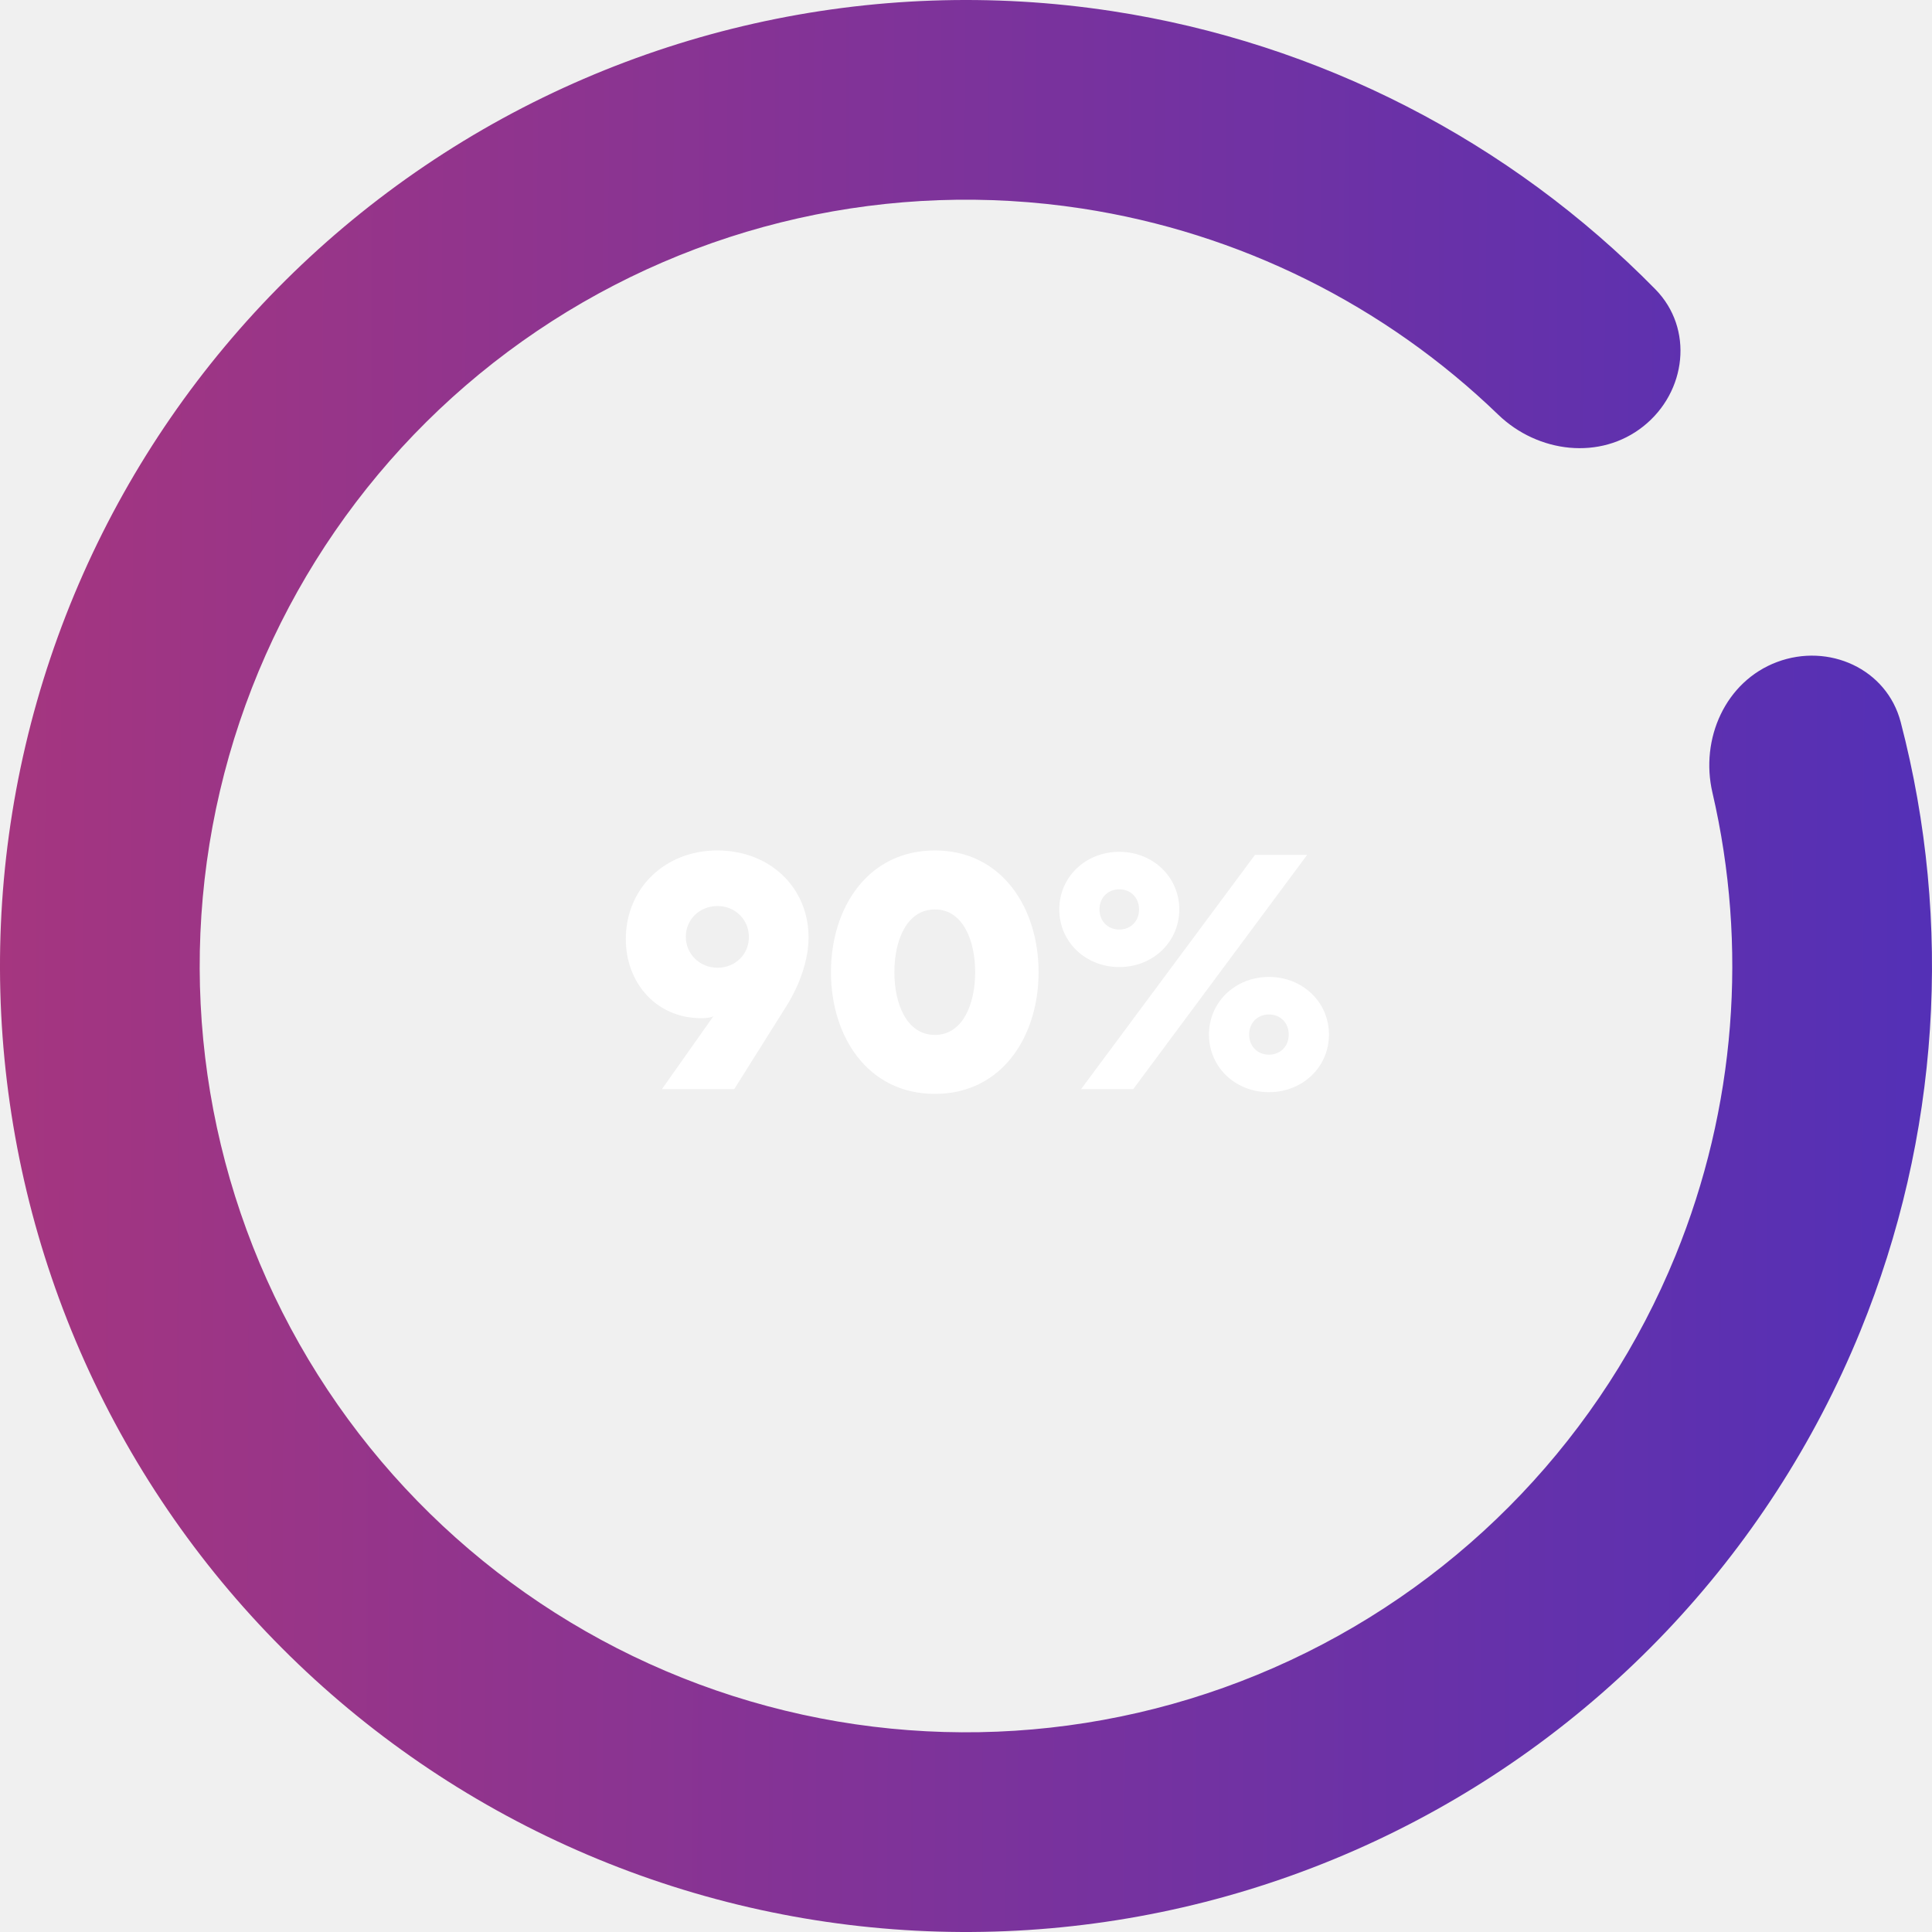
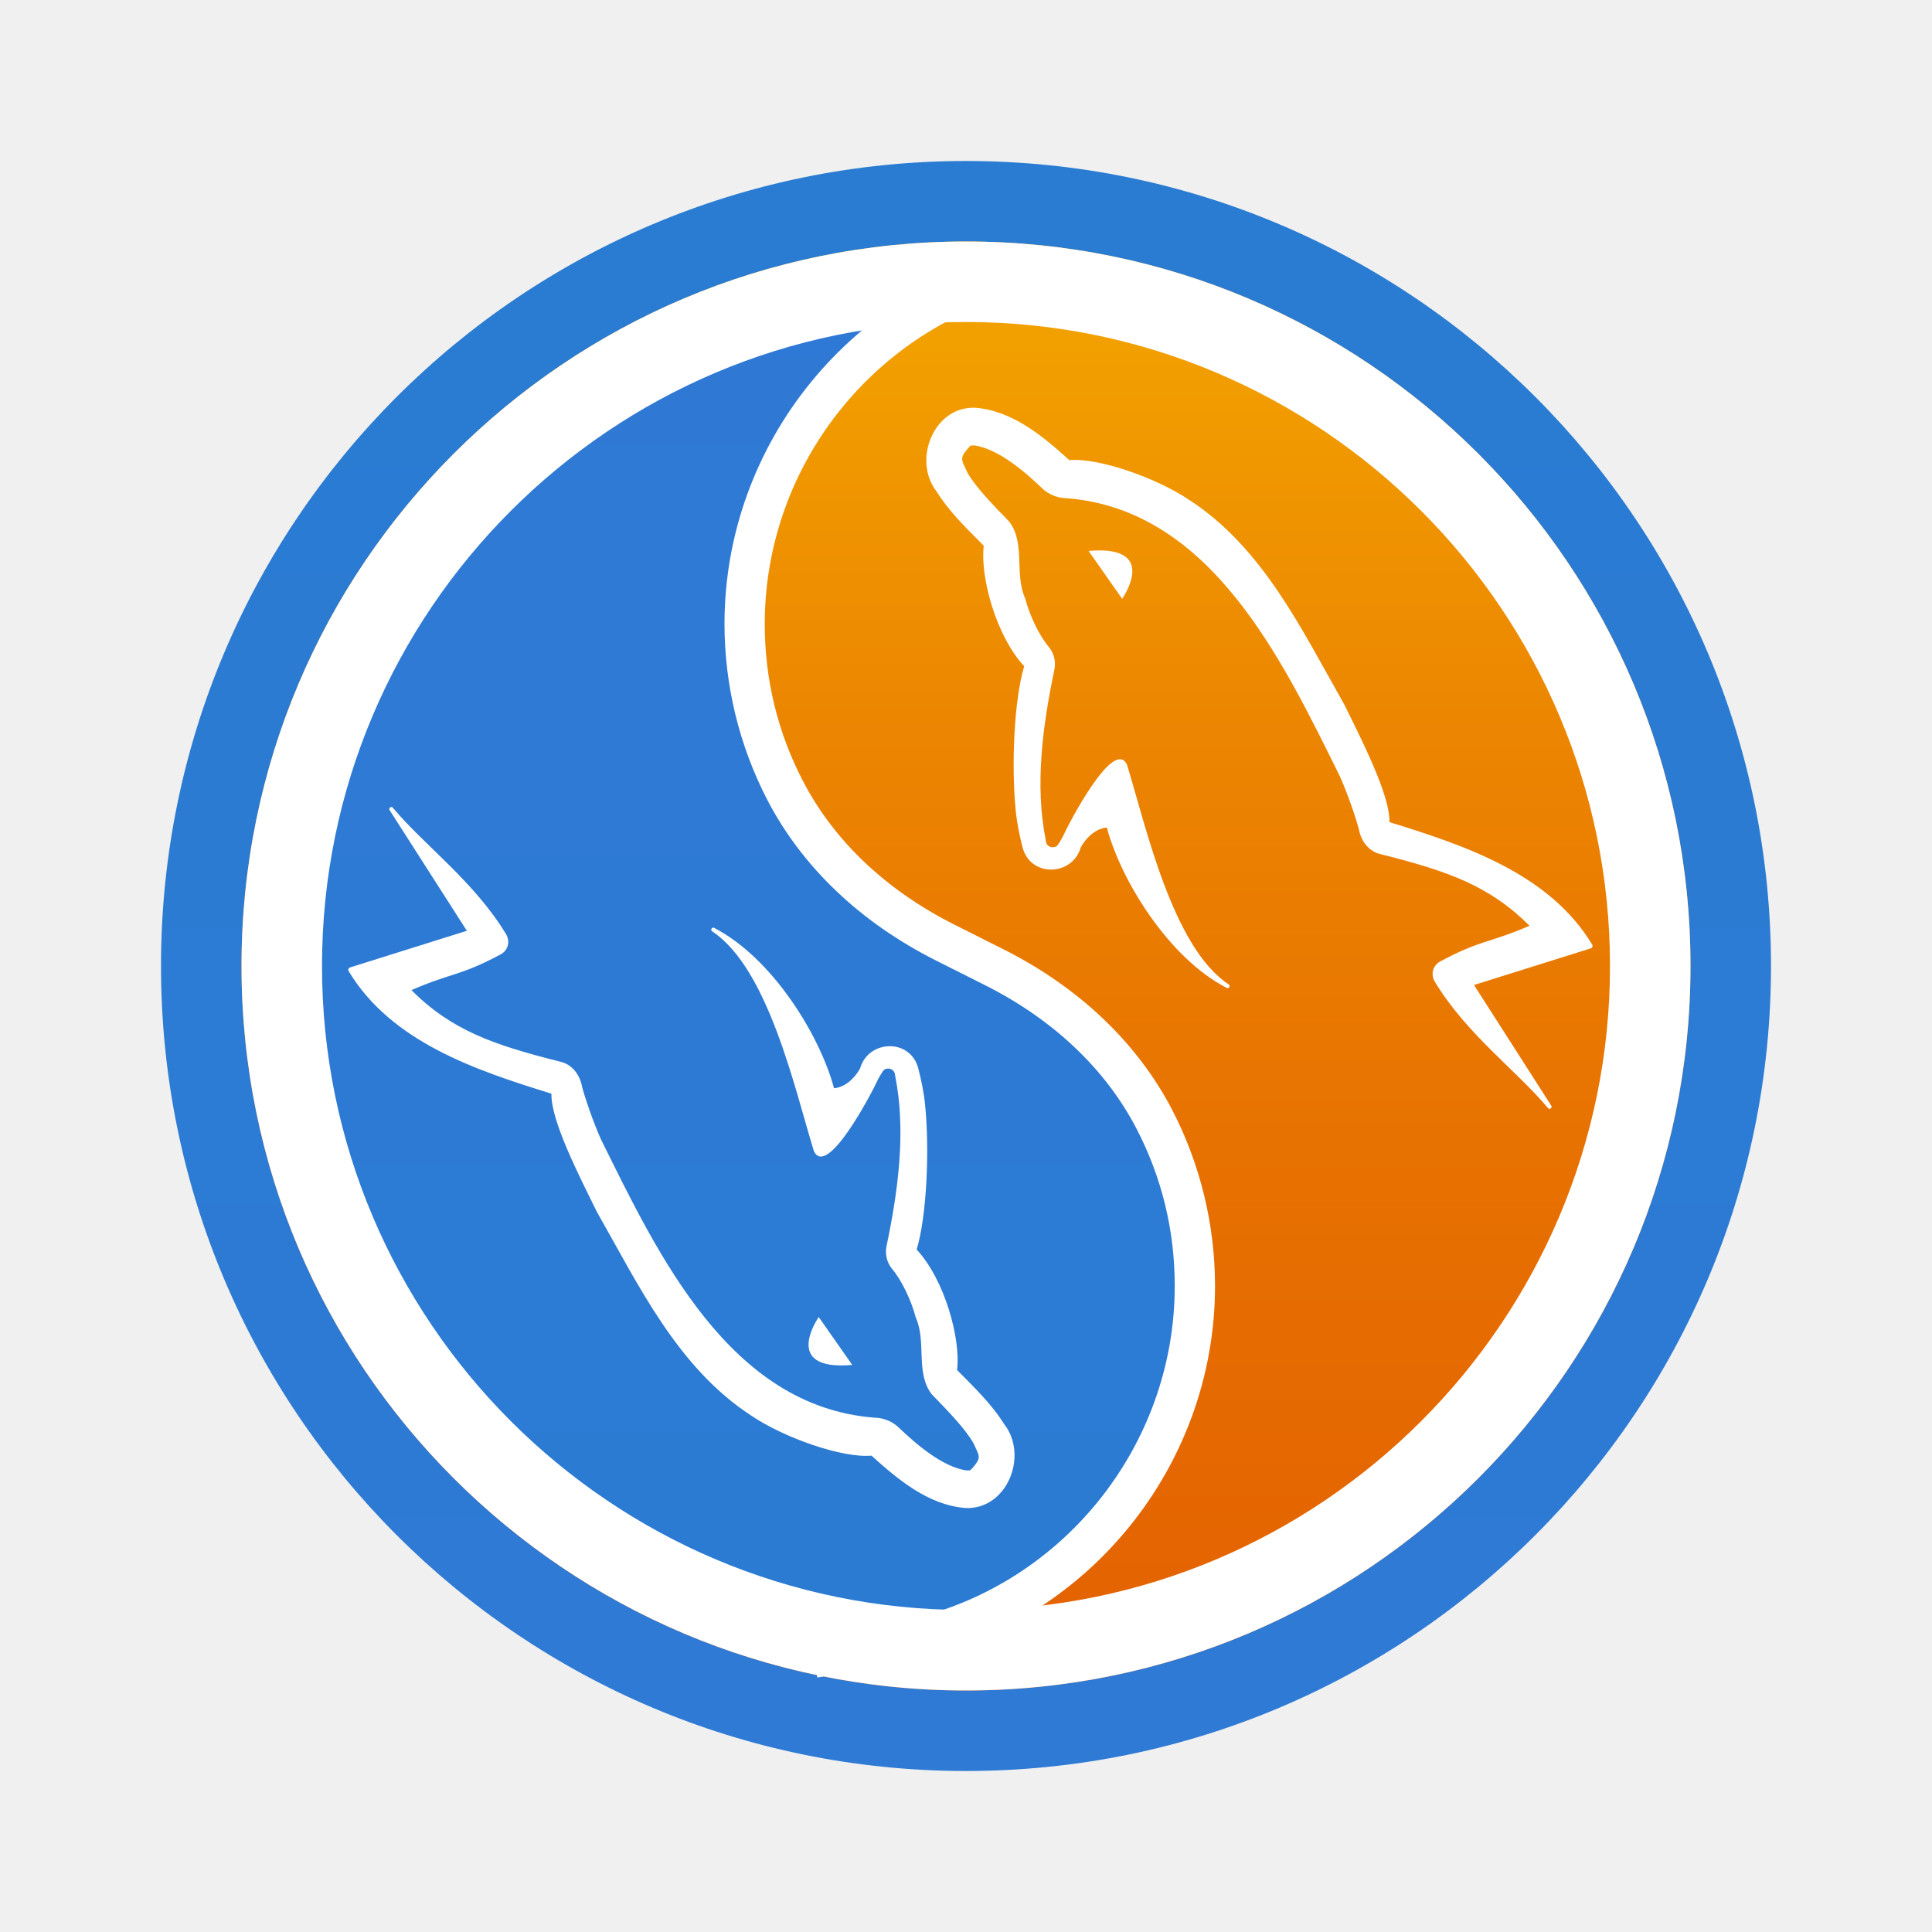
- <svg xmlns="http://www.w3.org/2000/svg" width="204" height="204" viewBox="0 0 204 204" fill="none">
-   <path d="M187.639 69.902C193.092 67.859 199.226 70.614 200.696 76.248C206.238 97.486 204.802 120.051 196.436 140.546C186.737 164.31 168.435 183.543 145.182 194.409C121.928 205.275 95.433 206.975 70.982 199.169C46.531 191.364 25.921 174.628 13.264 152.299C0.607 129.97 -3.166 103.69 2.696 78.702C8.559 53.713 23.627 31.854 44.894 17.484C66.161 3.114 92.064 -2.709 117.435 1.175C139.317 4.524 159.415 14.883 174.791 30.547C178.869 34.702 178.083 41.38 173.529 45.009C168.975 48.637 162.385 47.827 158.195 43.783C146.212 32.215 130.877 24.564 114.244 22.018C94.118 18.937 73.57 23.557 56.699 34.956C39.829 46.355 27.876 63.696 23.225 83.518C18.574 103.34 21.568 124.188 31.608 141.901C41.649 159.614 57.998 172.89 77.394 179.082C96.791 185.274 117.809 183.925 136.255 175.305C154.701 166.686 169.219 151.429 176.914 132.578C183.273 116.999 184.584 99.912 180.815 83.688C179.497 78.016 182.187 71.946 187.639 69.902Z" fill="url(#paint0_linear_16_349)" />
-   <path d="M66.08 99.16C66.08 103.804 69.32 107.512 74.036 107.512C74.648 107.512 75.08 107.44 75.332 107.296L69.896 115H77.528L83.072 106.18C84.476 103.912 85.376 101.32 85.376 98.98C85.376 93.724 81.308 89.8 75.728 89.8C70.256 89.8 66.08 93.76 66.08 99.16ZM72.416 98.908C72.416 97.072 73.892 95.668 75.764 95.668C77.636 95.668 79.076 97.108 79.076 98.944C79.076 100.78 77.636 102.184 75.764 102.184C73.892 102.184 72.416 100.744 72.416 98.908ZM109.665 102.652C109.665 95.848 105.777 89.8 98.721 89.8C91.629 89.8 87.741 95.848 87.741 102.652C87.741 109.456 91.629 115.504 98.721 115.504C105.777 115.504 109.665 109.456 109.665 102.652ZM102.969 102.652C102.969 106 101.673 109.276 98.721 109.276C95.733 109.276 94.437 106 94.437 102.652C94.437 99.304 95.733 96.028 98.721 96.028C101.673 96.028 102.969 99.304 102.969 102.652ZM124.521 96.028C124.521 92.608 121.749 89.944 118.185 89.944C114.621 89.944 111.849 92.608 111.849 96.028C111.849 99.448 114.621 102.112 118.185 102.112C121.749 102.112 124.521 99.448 124.521 96.028ZM120.273 96.028C120.273 97.288 119.373 98.152 118.185 98.152C116.997 98.152 116.097 97.288 116.097 96.028C116.097 94.768 116.997 93.904 118.185 93.904C119.373 93.904 120.273 94.768 120.273 96.028ZM138.021 90.268H132.513L114.153 115H119.661L138.021 90.268ZM127.653 109.24C127.653 112.66 130.425 115.324 133.989 115.324C137.553 115.324 140.325 112.66 140.325 109.24C140.325 105.82 137.553 103.156 133.989 103.156C130.425 103.156 127.653 105.82 127.653 109.24ZM131.901 109.24C131.901 107.98 132.801 107.116 133.989 107.116C135.177 107.116 136.077 107.98 136.077 109.24C136.077 110.5 135.177 111.364 133.989 111.364C132.801 111.364 131.901 110.5 131.901 109.24Z" fill="white" />
-   <defs>
-     <linearGradient id="paint0_linear_16_349" x1="-12.435" y1="91.215" x2="228.124" y2="92.098" gradientUnits="userSpaceOnUse">
-       <stop stop-color="#AA367C" />
-       <stop offset="1" stop-color="#4A2FBD" />
-     </linearGradient>
-   </defs>
+ <svg xmlns="http://www.w3.org/2000/svg" x="0px" y="0px" width="48" height="48" viewBox="0 0 48 48">
+   <linearGradient id="yZpzkaXULxi6GJ7IghbrJa_vR6XrZzQr1CN_gr1" x1="24" x2="24" y1="57.314" y2="2.533" gradientUnits="userSpaceOnUse">
+     <stop offset="0" stop-color="#3079d6" />
+     <stop offset="1" stop-color="#297cd2" />
+   </linearGradient>
+   <circle cx="24" cy="24" r="20" fill="url(#yZpzkaXULxi6GJ7IghbrJa_vR6XrZzQr1CN_gr1)" />
+   <linearGradient id="yZpzkaXULxi6GJ7IghbrJb_vR6XrZzQr1CN_gr2" x1="24" x2="24" y1="-6.334" y2="52.748" gradientUnits="userSpaceOnUse">
+     <stop offset="0" stop-color="#fed100" />
+     <stop offset=".033" stop-color="#fcca00" />
+     <stop offset=".221" stop-color="#f3a400" />
+     <stop offset=".408" stop-color="#ec8601" />
+     <stop offset=".592" stop-color="#e77101" />
+     <stop offset=".771" stop-color="#e46401" />
+     <stop offset=".941" stop-color="#e36001" />
+   </linearGradient>
+   <circle cx="24" cy="24" r="18" fill="url(#yZpzkaXULxi6GJ7IghbrJb_vR6XrZzQr1CN_gr2)" />
+   <linearGradient id="yZpzkaXULxi6GJ7IghbrJc_vR6XrZzQr1CN_gr3" x1="18.345" x2="18.345" y1="2.124" y2="55.652" gradientUnits="userSpaceOnUse">
+     <stop offset="0" stop-color="#3079d6" />
+     <stop offset="1" stop-color="#297cd2" />
+   </linearGradient>
+   <path fill="url(#yZpzkaXULxi6GJ7IghbrJc_vR6XrZzQr1CN_gr3)" d="M29.69,31.95c0,4.35-3.09,7.98-7.19,8.82 l-0.55,0.1C13.53,39.87,7,32.7,7,24c0-9.39,7.61-17,17-17c0.17,0,0.35,0,0.52,0.01c-3.5,1.23-6.02,4.56-6.02,8.49 c0,1.49,0.36,2.9,1.01,4.14c0.86,1.66,2.3,2.94,3.97,3.78l1.22,0.61c1.67,0.84,3.12,2.12,3.98,3.78 C29.32,29.05,29.69,30.46,29.69,31.95z" />
+   <path fill="#fff" d="M38.458,27.528c-0.776-0.927-2.018-1.829-2.809-3.135c-0.111-0.184-0.053-0.407,0.135-0.507 C36.799,23.342,36.978,23.441,38,23c-1-1-2.037-1.36-3.681-1.774c-0.322-0.067-0.507-0.337-0.561-0.634 c-0.088-0.323-0.275-0.87-0.471-1.307c-1.421-2.871-3.192-6.625-6.786-6.907c-0.237-0.003-0.463-0.099-0.62-0.257 c-0.453-0.432-1.087-0.967-1.67-1.055c-0.115,0.011-0.057-0.028-0.146,0.054c-0.233,0.273-0.186,0.283-0.026,0.63 c0.216,0.369,0.628,0.791,1.033,1.208c0.411,0.531,0.126,1.308,0.396,1.904c0.111,0.423,0.344,0.923,0.603,1.229 c0.125,0.161,0.163,0.365,0.124,0.55c-0.288,1.377-0.491,2.862-0.212,4.241c0.006,0.147,0.15,0.202,0.256,0.149 c0.033-0.026,0.032-0.008,0.16-0.233C26.556,20.448,27.675,18.307,28,19c0.473,1.538,1.13,4.53,2.522,5.455 c0.059,0.025,0.013,0.122-0.045,0.089c-1.454-0.751-2.631-2.682-2.978-3.984c-0.27,0.023-0.512,0.242-0.648,0.493 c-0.205,0.719-1.26,0.756-1.449-0.013c-0.076-0.298-0.138-0.6-0.167-0.905c-0.111-1.11-0.041-2.753,0.211-3.582 c-0.704-0.76-1.098-2.227-1.005-2.995c-0.413-0.418-0.847-0.829-1.17-1.344c-0.608-0.774-0.076-2.132,0.967-2.083 c0.924,0.077,1.672,0.707,2.33,1.301c0.729-0.065,2.173,0.444,2.982,0.991c1.834,1.191,2.799,3.236,3.847,5.078 c0.409,0.836,1.142,2.25,1.123,2.924c1.866,0.578,3.975,1.277,5.039,3.046c0.019,0.035,0.001,0.08-0.038,0.091 c0,0-2.9,0.91-2.9,0.91l1.921,3C38.575,27.522,38.495,27.584,38.458,27.528L38.458,27.528z" />
+   <path fill="#fff" d="M27.046,13.688l0.833,1.189C27.879,14.878,28.83,13.53,27.046,13.688z" />
+   <path fill="#fff" d="M9.762,20.071c0.776,0.927,2.018,1.829,2.809,3.135c0.111,0.184,0.053,0.407-0.135,0.507 c-1.015,0.543-1.193,0.444-2.215,0.886c1,1,2.037,1.36,3.681,1.774c0.322,0.067,0.507,0.337,0.561,0.634 c0.088,0.323,0.275,0.87,0.471,1.307c1.421,2.871,3.192,6.625,6.786,6.907c0.237,0.003,0.463,0.099,0.62,0.257 c0.453,0.432,1.087,0.967,1.67,1.055c0.115-0.011,0.057,0.028,0.146-0.054c0.233-0.273,0.186-0.283,0.026-0.63 c-0.216-0.369-0.628-0.791-1.033-1.208c-0.411-0.531-0.126-1.308-0.396-1.904c-0.111-0.423-0.344-0.923-0.603-1.229 c-0.125-0.161-0.163-0.365-0.124-0.55c0.288-1.377,0.491-2.862,0.212-4.241c-0.006-0.147-0.15-0.202-0.256-0.149 c-0.033,0.026-0.032,0.008-0.16,0.233c-0.158,0.348-1.277,2.49-1.602,1.796c-0.473-1.538-1.13-4.53-2.522-5.455 c-0.059-0.025-0.013-0.122,0.045-0.089c1.454,0.751,2.631,2.682,2.978,3.984c0.27-0.023,0.512-0.242,0.648-0.493 c0.205-0.719,1.26-0.756,1.449,0.013c0.076,0.298,0.138,0.6,0.167,0.905c0.111,1.11,0.041,2.753-0.211,3.582 c0.704,0.76,1.098,2.227,1.005,2.995c0.413,0.418,0.847,0.829,1.17,1.344c0.608,0.774,0.076,2.132-0.967,2.083 c-0.924-0.077-1.672-0.707-2.33-1.301c-0.729,0.065-2.173-0.444-2.982-0.991c-1.834-1.191-2.799-3.236-3.847-5.078 c-0.409-0.836-1.142-2.25-1.123-2.924c-1.866-0.578-3.975-1.277-5.039-3.046c-0.019-0.035-0.001-0.08,0.038-0.091 c0,0,2.9-0.91,2.9-0.91l-1.921-3C9.645,20.077,9.725,20.016,9.762,20.071L9.762,20.071z" />
+   <path fill="#fff" d="M21.174,33.911l-0.833-1.189C20.342,32.722,19.39,34.07,21.174,33.911z" />
+   <g>
+     <path fill="#fff" d="M20.307,41.678l-0.181-0.984l2.284-0.419c3.922-0.803,6.776-4.305,6.776-8.325 c0-1.379-0.319-2.693-0.949-3.907c-0.768-1.48-2.067-2.713-3.759-3.564l-1.219-0.613c-1.881-0.945-3.333-2.328-4.197-3.996 C18.367,18.529,18,17.019,18,15.5c0-4.493,3.19-8.407,7.586-9.308l0.2,0.98C21.854,7.978,19,11.479,19,15.5 c0,1.379,0.319,2.693,0.95,3.907c0.768,1.481,2.067,2.713,3.759,3.564l1.219,0.613c1.881,0.945,3.332,2.328,4.197,3.996 c0.694,1.339,1.062,2.849,1.062,4.368c0,4.493-3.19,8.407-7.586,9.308L20.307,41.678z" />
+   </g>
+   <path fill="#fff" d="M24,8c8.822,0,16,7.178,16,16s-7.178,16-16,16S8,32.822,8,24S15.178,8,24,8 M24,6 C14.059,6,6,14.059,6,24s8.059,18,18,18s18-8.059,18-18S33.941,6,24,6L24,6z" />
</svg>
